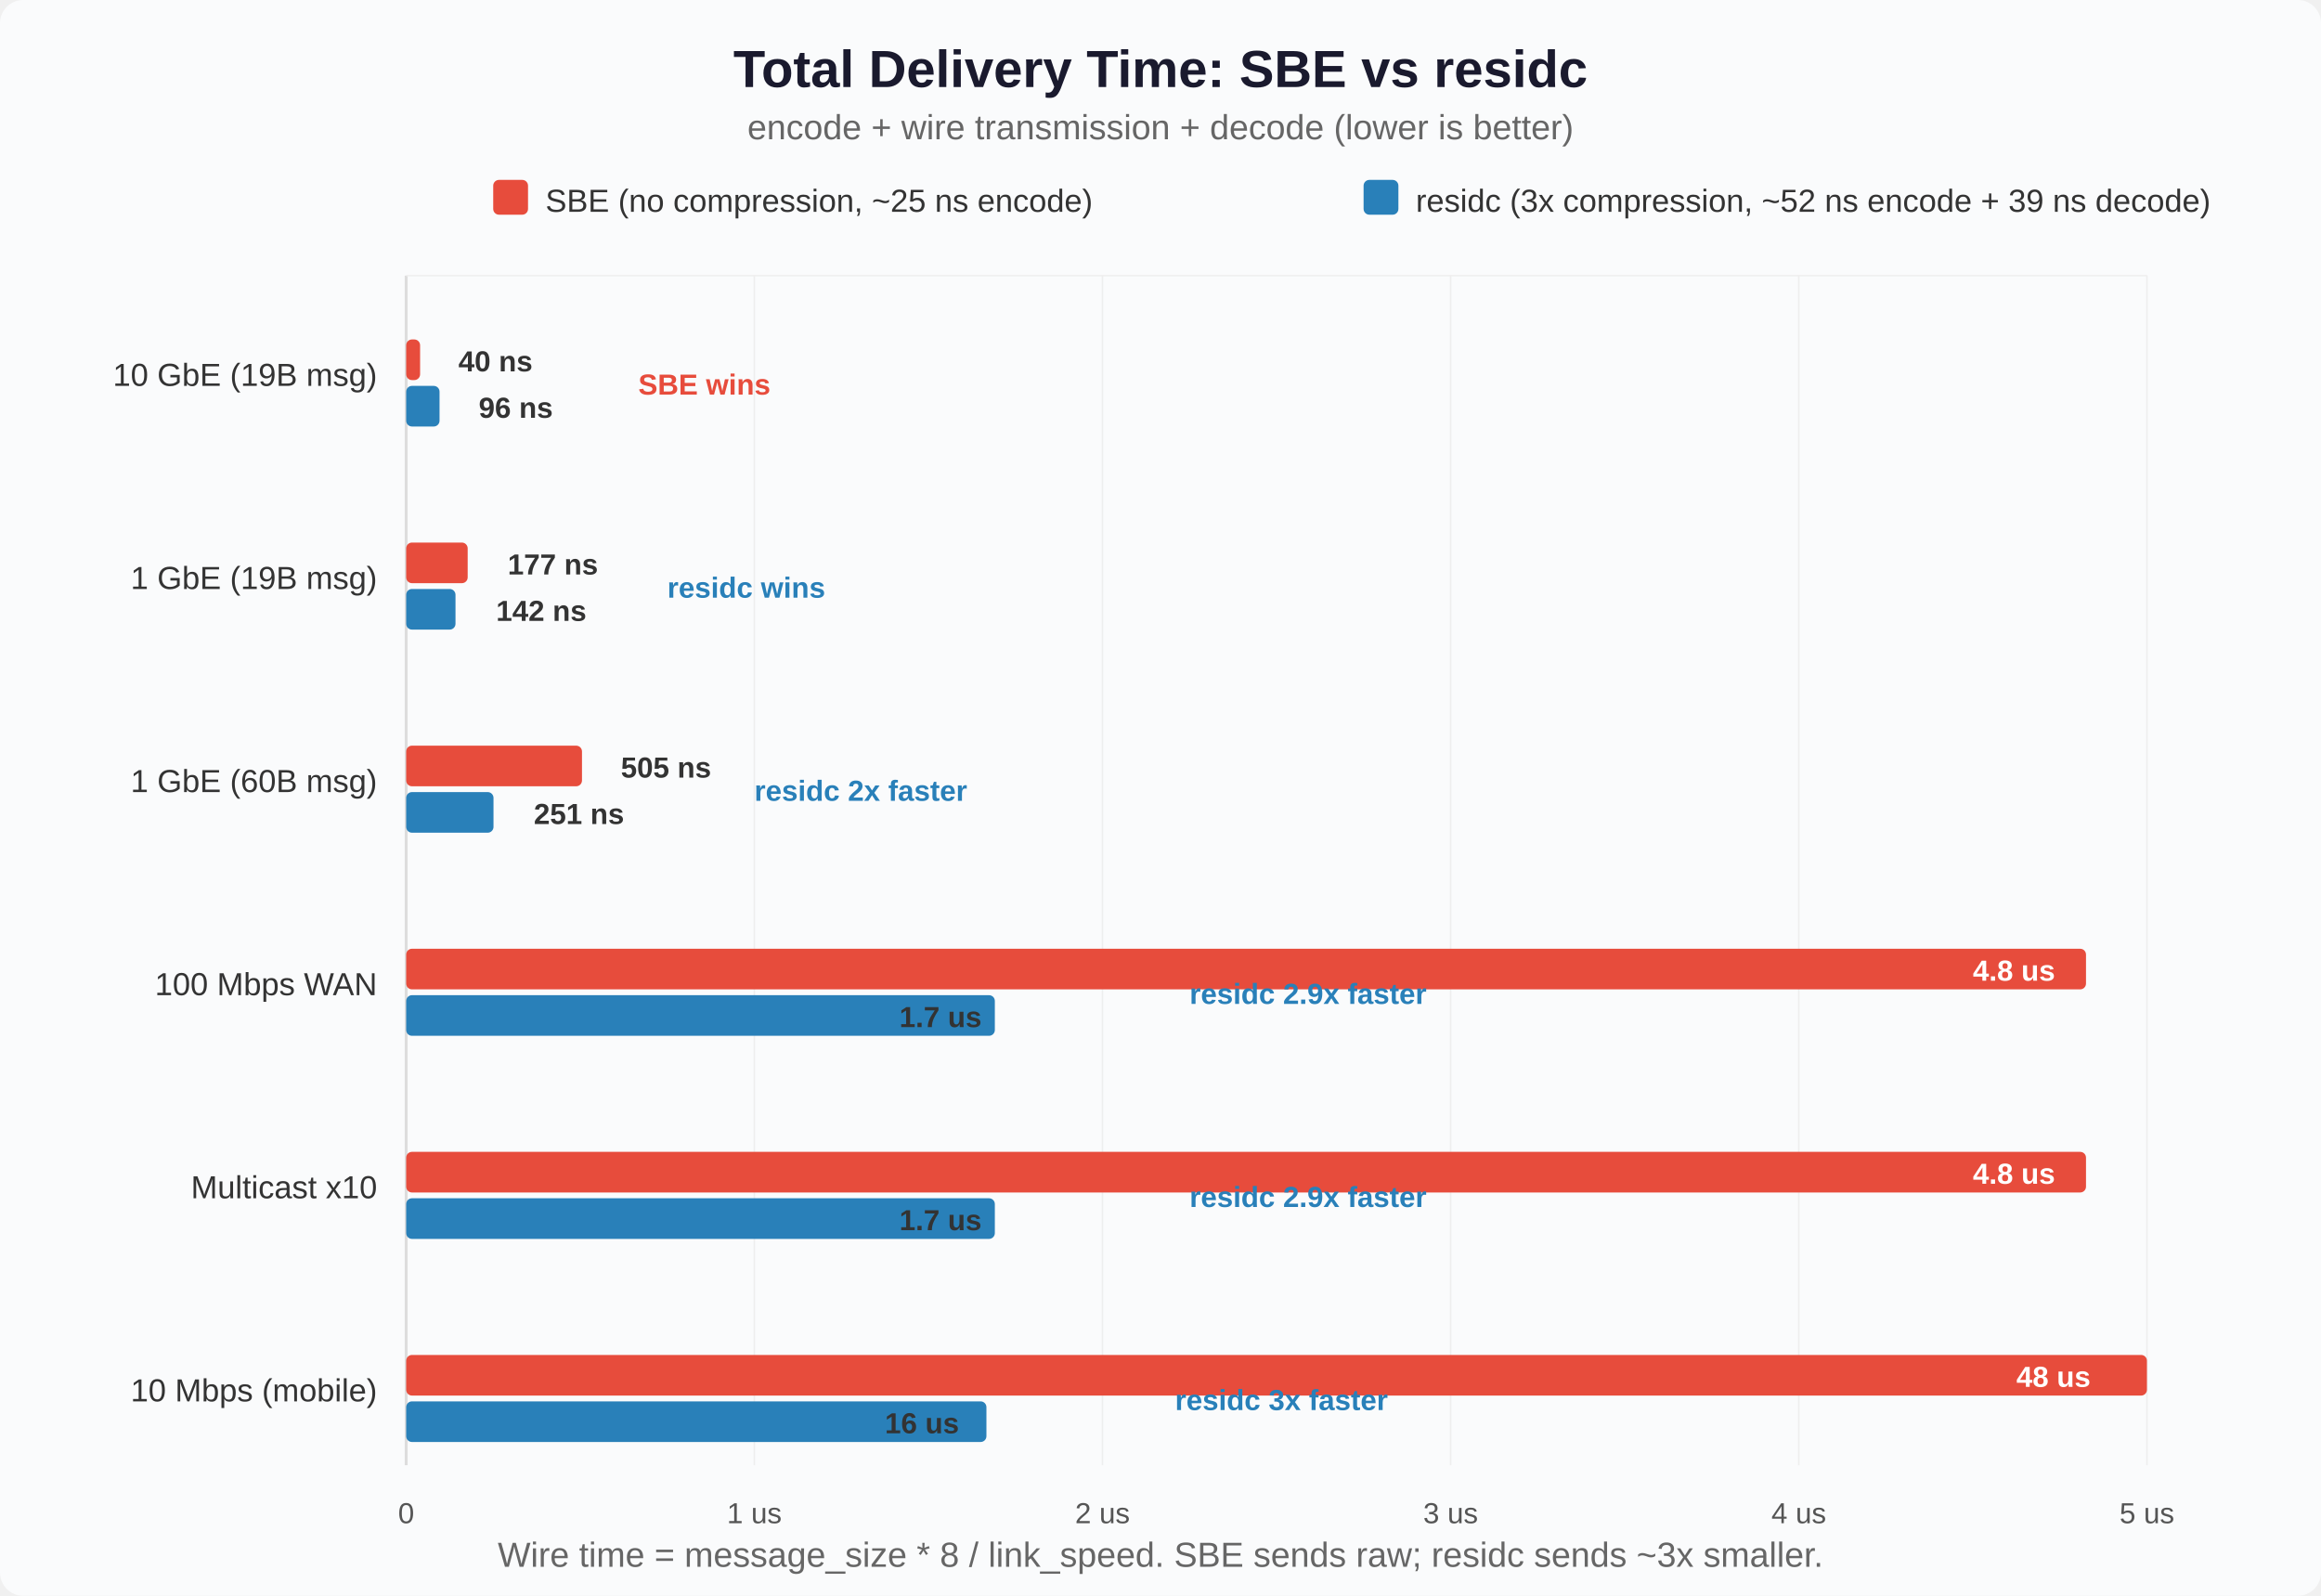
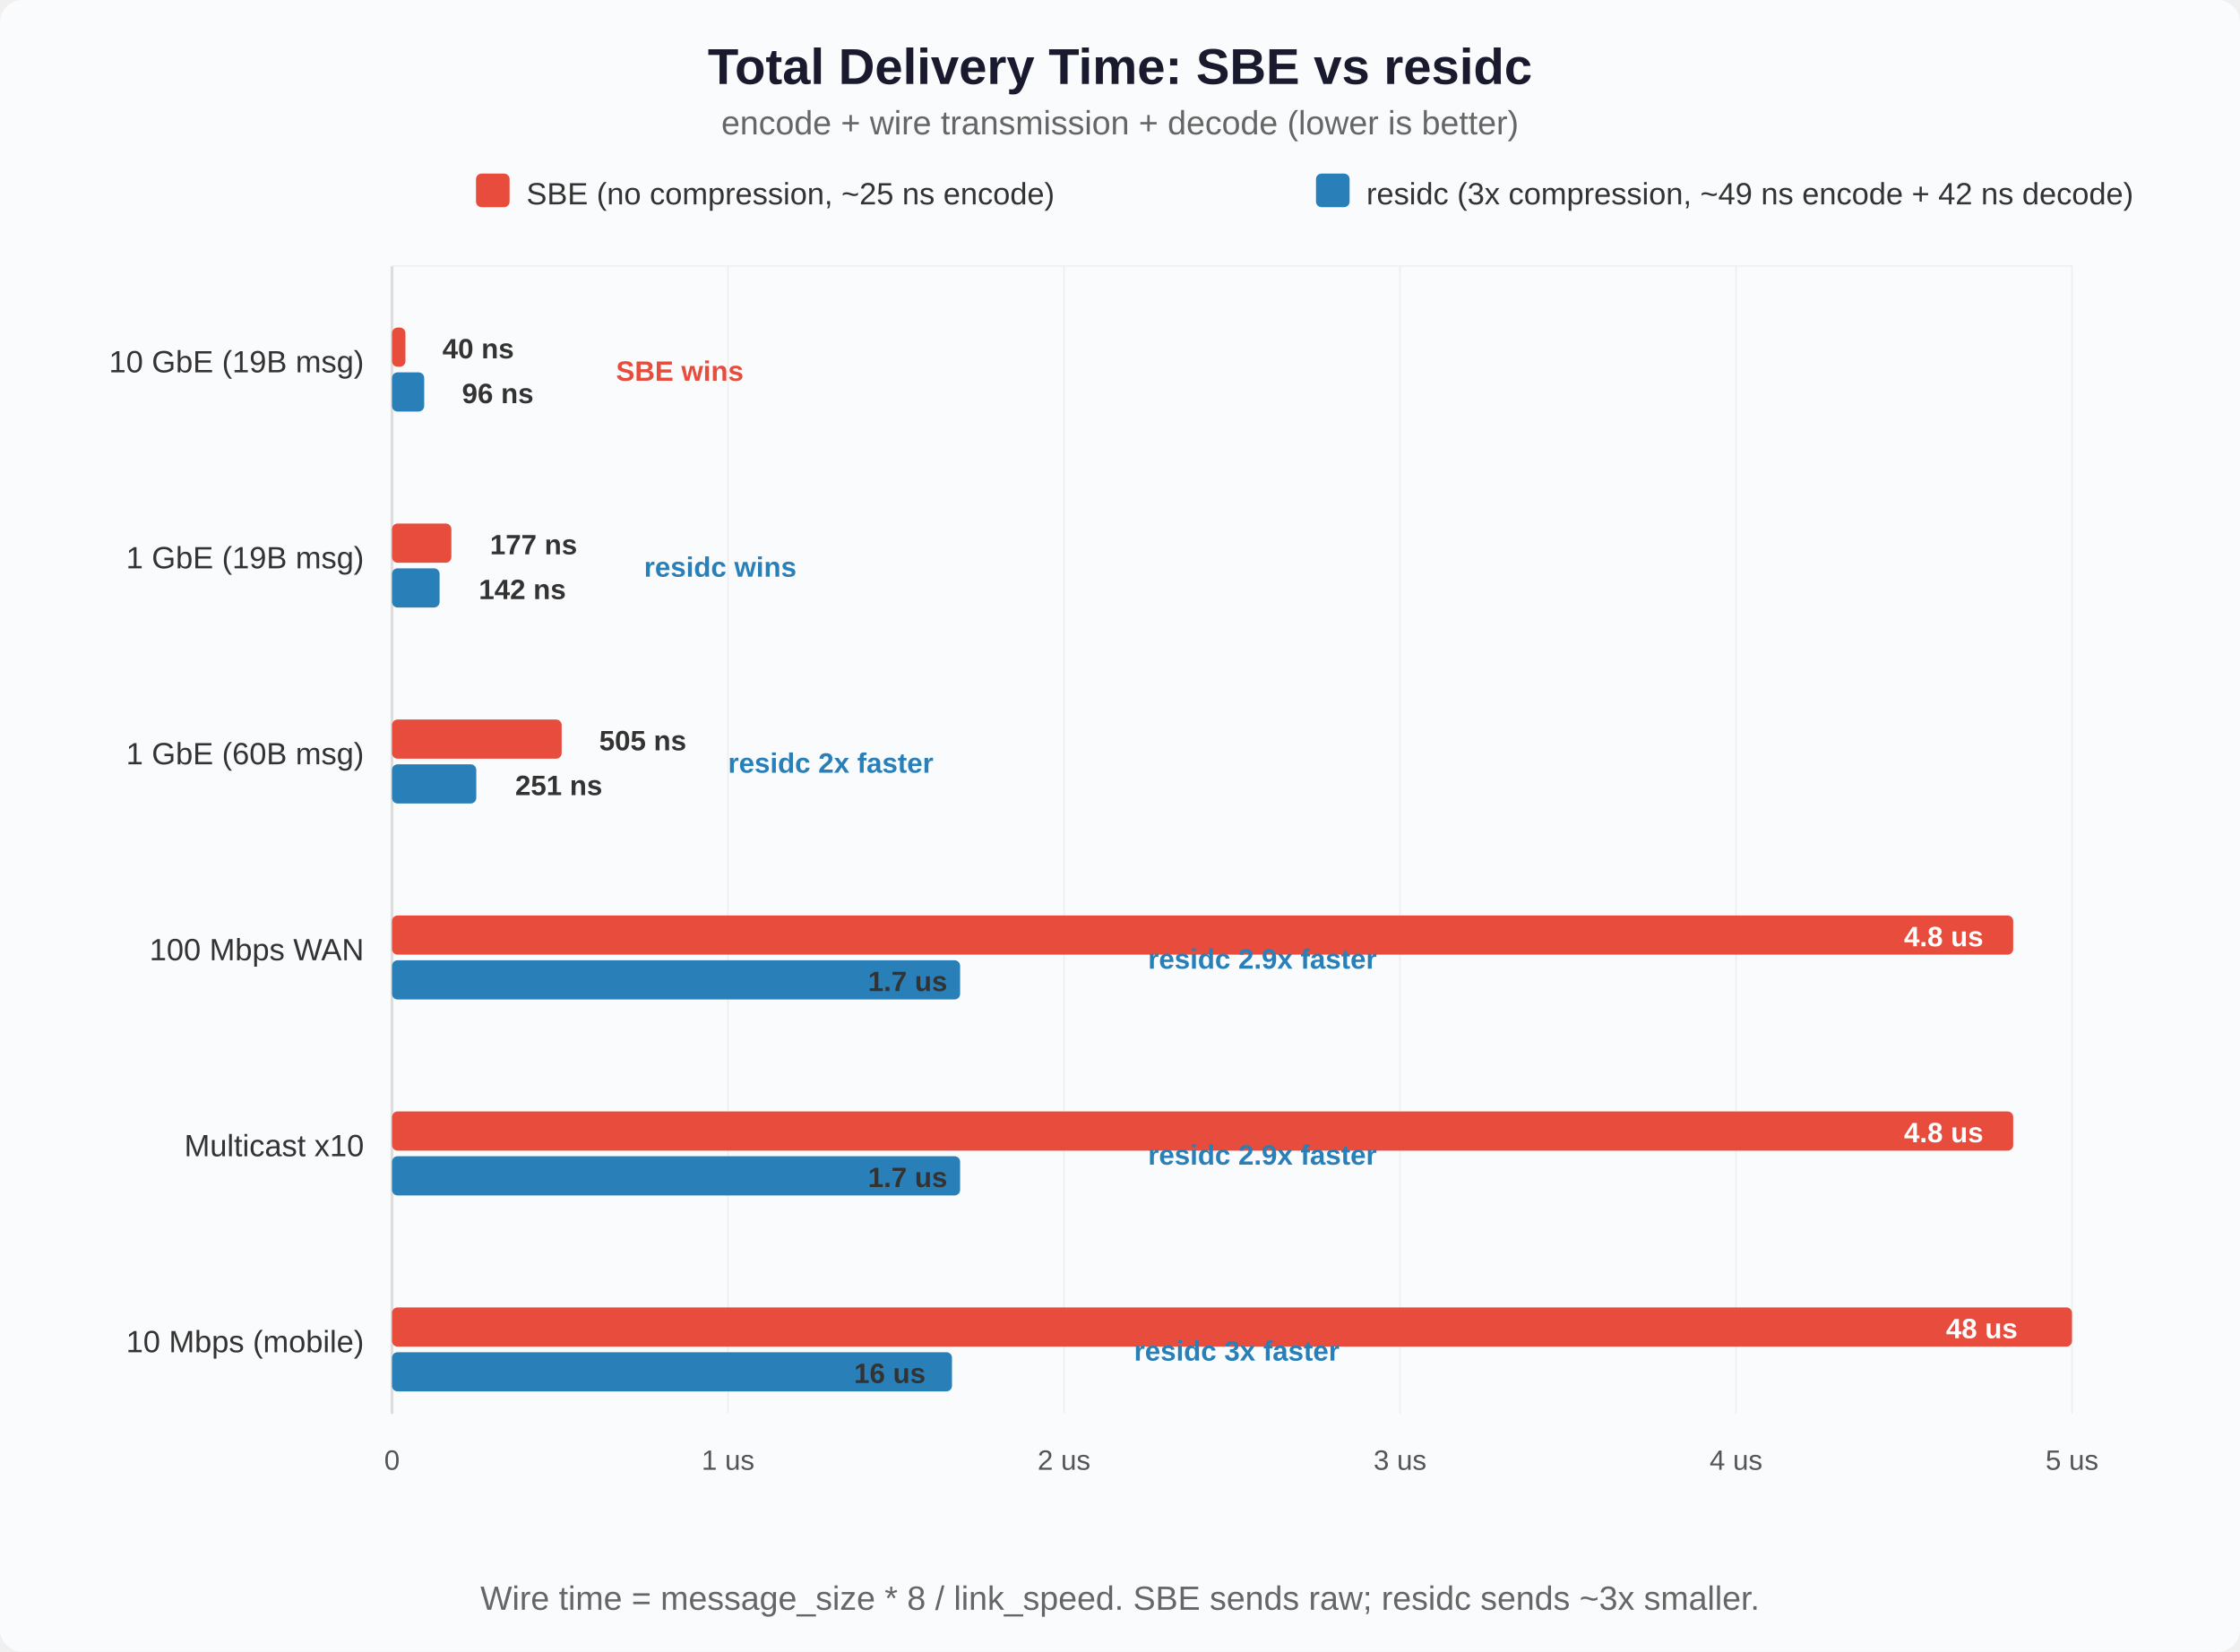
- <svg xmlns="http://www.w3.org/2000/svg" viewBox="0 0 800 550" font-family="'Helvetica Neue', Arial, sans-serif">
+ <svg xmlns="http://www.w3.org/2000/svg" viewBox="0 0 800 590" font-family="'Helvetica Neue', Arial, sans-serif">
  <defs>
    <style>
      .title { font-size: 18px; font-weight: 600; fill: #1a1a2e; }
      .subtitle { font-size: 12px; fill: #666; }
      .axis-label { font-size: 11px; fill: #333; }
      .tick-label { font-size: 10px; fill: #555; }
      .legend-text { font-size: 11px; fill: #333; }
      .bar-label { font-size: 10px; font-weight: 600; fill: #fff; }
      .bar-label-dark { font-size: 10px; font-weight: 600; fill: #333; }
      .winner { font-size: 10px; font-weight: 700; }
    </style>
  </defs>
-   <rect width="800" height="550" fill="#fafbfc" rx="8" />
+   <rect width="800" height="590" fill="#fafbfc" rx="8" />
  <text x="400" y="30" text-anchor="middle" class="title">Total Delivery Time: SBE vs residc</text>
  <text x="400" y="48" text-anchor="middle" class="subtitle">encode + wire transmission + decode (lower is better)</text>
  <g transform="translate(170, 62)">
    <rect x="0" y="0" width="12" height="12" fill="#e74c3c" rx="2" />
    <text x="18" y="11" class="legend-text">SBE (no compression, ~25 ns encode)</text>
    <rect x="300" y="0" width="12" height="12" fill="#2980b9" rx="2" />
-     <text x="318" y="11" class="legend-text">residc (3x compression, ~52 ns encode + 39 ns decode)</text>
+     <text x="318" y="11" class="legend-text">residc (3x compression, ~49 ns encode + 42 ns decode)</text>
  </g>
  <g transform="translate(140, 95)">
    <text x="-10" y="38" text-anchor="end" class="axis-label">10 GbE (19B msg)</text>
    <text x="-10" y="108" text-anchor="end" class="axis-label">1 GbE (19B msg)</text>
    <text x="-10" y="178" text-anchor="end" class="axis-label">1 GbE (60B msg)</text>
    <text x="-10" y="248" text-anchor="end" class="axis-label">100 Mbps WAN</text>
    <text x="-10" y="318" text-anchor="end" class="axis-label">Multicast x10</text>
    <text x="-10" y="388" text-anchor="end" class="axis-label">10 Mbps (mobile)</text>
    <line x1="0" y1="0" x2="0" y2="410" stroke="#ddd" stroke-width="1" />
    <line x1="0" y1="0" x2="600" y2="0" stroke="#eee" stroke-width="0.5" />
    <line x1="120" y1="0" x2="120" y2="410" stroke="#eee" stroke-width="0.5" />
    <line x1="240" y1="0" x2="240" y2="410" stroke="#eee" stroke-width="0.5" />
    <line x1="360" y1="0" x2="360" y2="410" stroke="#eee" stroke-width="0.5" />
    <line x1="480" y1="0" x2="480" y2="410" stroke="#eee" stroke-width="0.5" />
    <line x1="600" y1="0" x2="600" y2="410" stroke="#eee" stroke-width="0.5" />
    <text x="0" y="430" text-anchor="middle" class="tick-label">0</text>
    <text x="120" y="430" text-anchor="middle" class="tick-label">1 us</text>
    <text x="240" y="430" text-anchor="middle" class="tick-label">2 us</text>
    <text x="360" y="430" text-anchor="middle" class="tick-label">3 us</text>
    <text x="480" y="430" text-anchor="middle" class="tick-label">4 us</text>
    <text x="600" y="430" text-anchor="middle" class="tick-label">5 us</text>
    <rect x="0" y="22" width="4.8" height="14" fill="#e74c3c" rx="2" />
    <rect x="0" y="38" width="11.5" height="14" fill="#2980b9" rx="2" />
    <text x="18" y="33" class="bar-label-dark">40 ns</text>
    <text x="25" y="49" class="bar-label-dark">96 ns</text>
    <text x="80" y="41" class="winner" fill="#e74c3c">SBE wins</text>
    <rect x="0" y="92" width="21.2" height="14" fill="#e74c3c" rx="2" />
    <rect x="0" y="108" width="17.0" height="14" fill="#2980b9" rx="2" />
    <text x="35" y="103" class="bar-label-dark">177 ns</text>
    <text x="31" y="119" class="bar-label-dark">142 ns</text>
    <text x="90" y="111" class="winner" fill="#2980b9">residc wins</text>
    <rect x="0" y="162" width="60.6" height="14" fill="#e74c3c" rx="2" />
    <rect x="0" y="178" width="30.1" height="14" fill="#2980b9" rx="2" />
    <text x="74" y="173" class="bar-label-dark">505 ns</text>
    <text x="44" y="189" class="bar-label-dark">251 ns</text>
    <text x="120" y="181" class="winner" fill="#2980b9">residc 2x faster</text>
    <rect x="0" y="232" width="579" height="14" fill="#e74c3c" rx="2" />
    <rect x="0" y="248" width="202.9" height="14" fill="#2980b9" rx="2" />
    <text x="540" y="243" class="bar-label">4.8 us</text>
    <text x="170" y="259" class="bar-label-dark">1.7 us</text>
    <text x="270" y="251" class="winner" fill="#2980b9">residc 2.9x faster</text>
    <rect x="0" y="302" width="579" height="14" fill="#e74c3c" rx="2" />
    <rect x="0" y="318" width="202.9" height="14" fill="#2980b9" rx="2" />
    <text x="540" y="313" class="bar-label">4.8 us</text>
    <text x="170" y="329" class="bar-label-dark">1.7 us</text>
    <text x="270" y="321" class="winner" fill="#2980b9">residc 2.9x faster</text>
    <rect x="0" y="372" width="600" height="14" fill="#e74c3c" rx="2" />
    <rect x="0" y="388" width="200" height="14" fill="#2980b9" rx="2" />
    <text x="555" y="383" class="bar-label">48 us</text>
    <text x="165" y="399" class="bar-label-dark">16 us</text>
    <text x="265" y="391" class="winner" fill="#2980b9">residc 3x faster</text>
  </g>
-   <text x="400" y="540" text-anchor="middle" class="subtitle">Wire time = message_size * 8 / link_speed. SBE sends raw; residc sends ~3x smaller.</text>
+   <text x="400" y="575" text-anchor="middle" class="subtitle">Wire time = message_size * 8 / link_speed. SBE sends raw; residc sends ~3x smaller.</text>
</svg>
